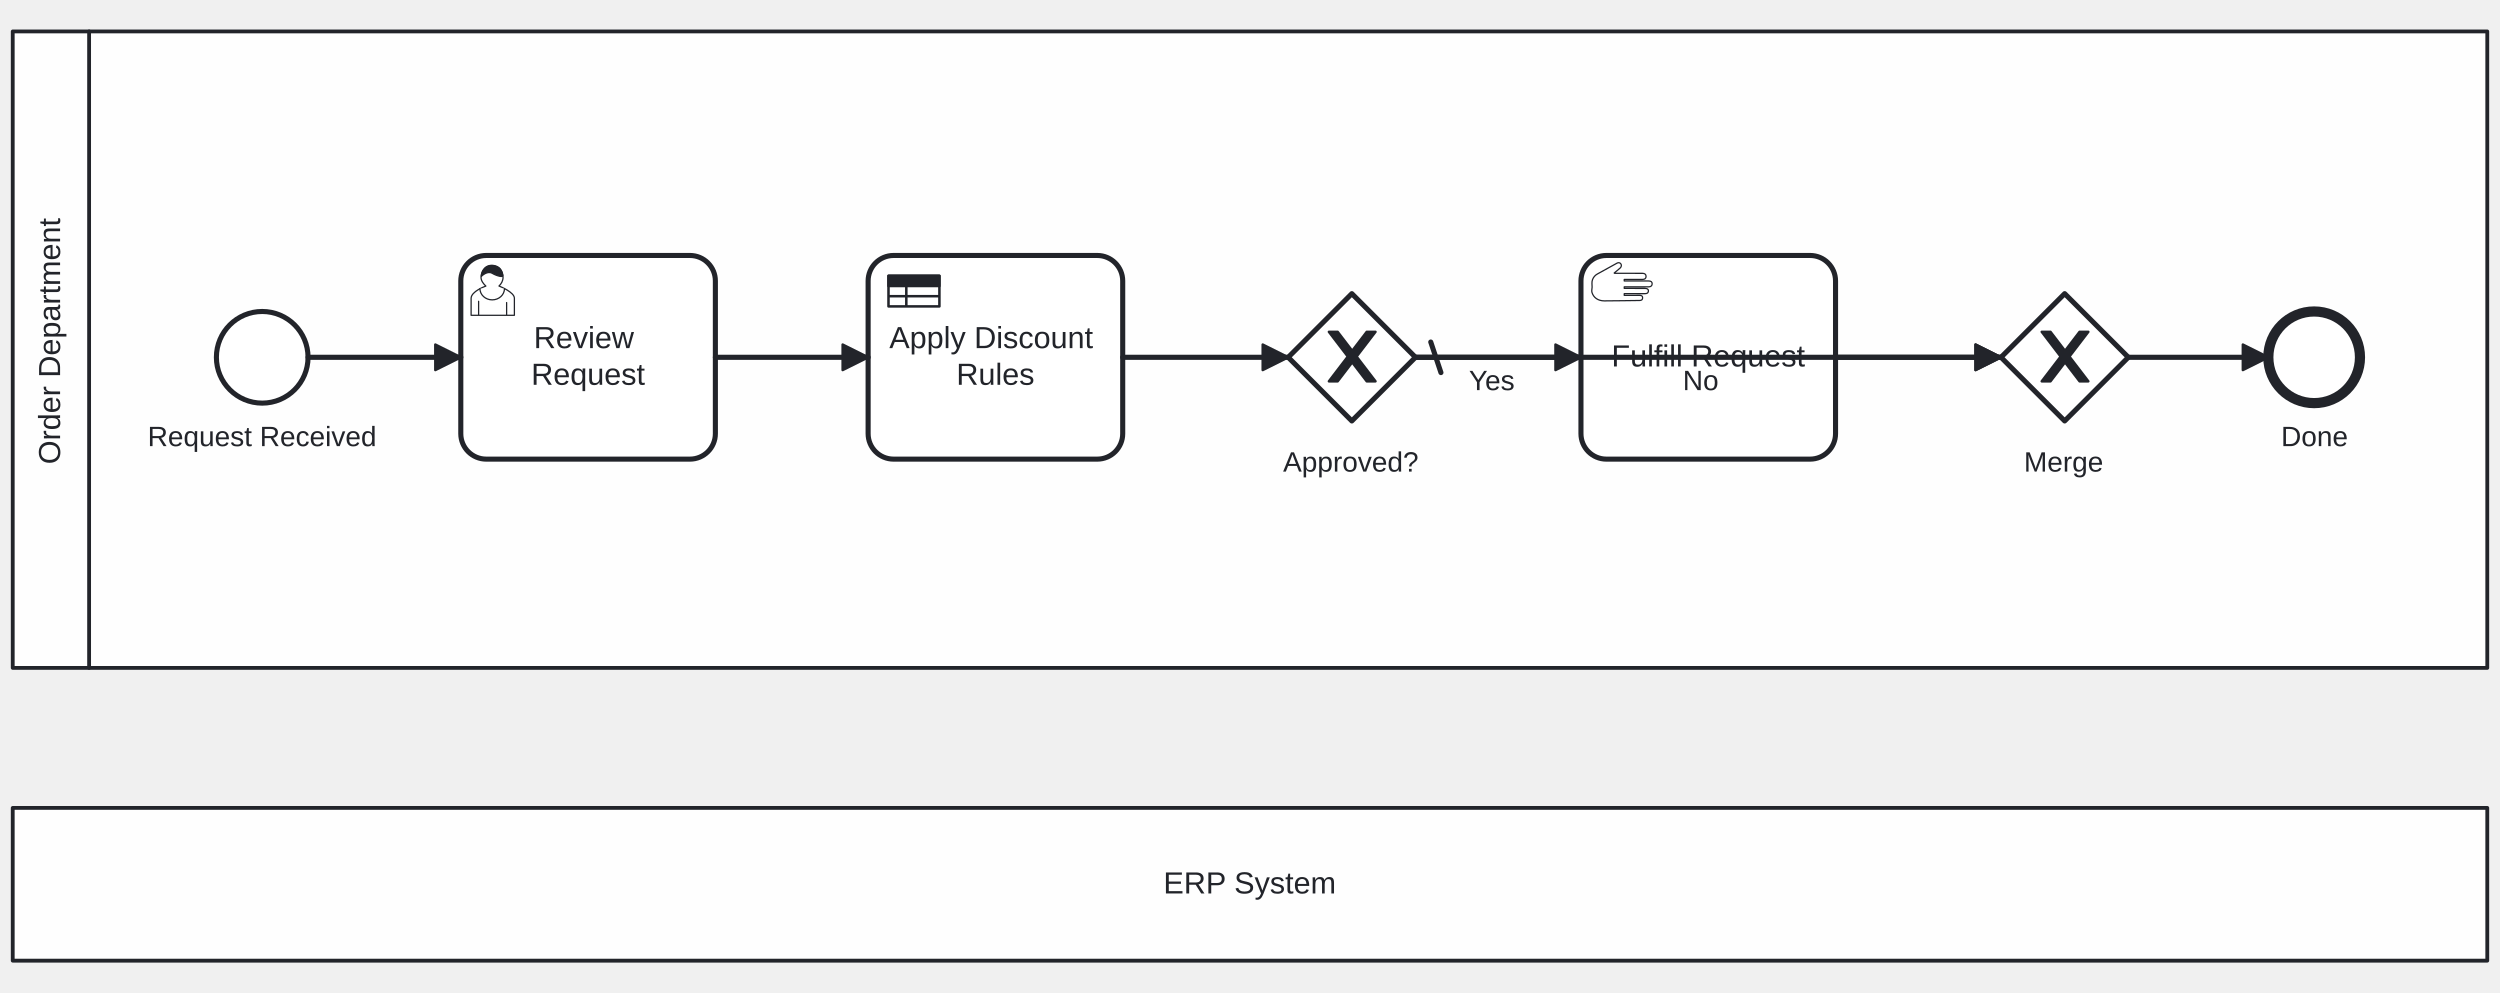
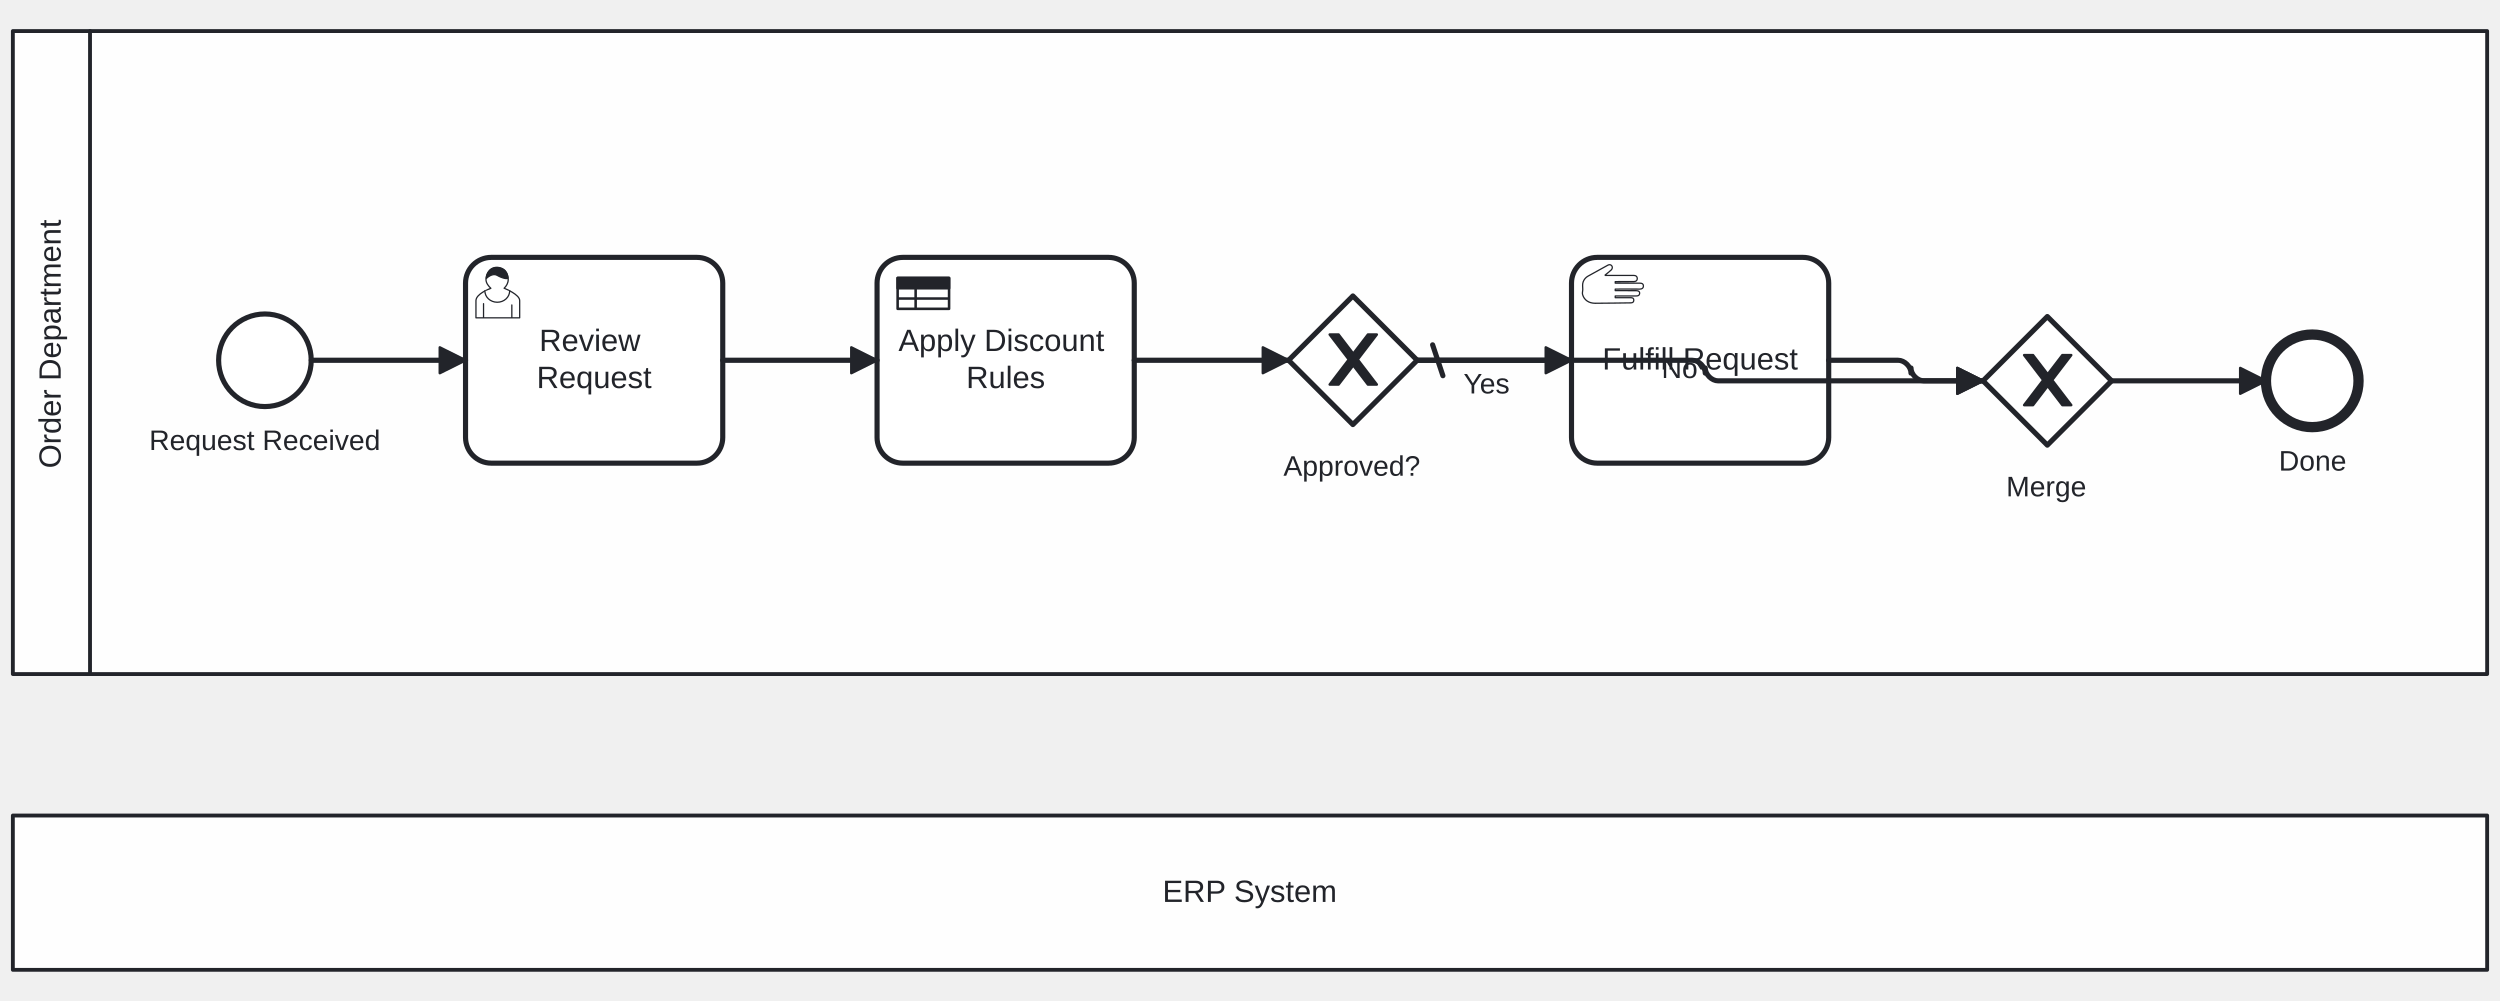
- <svg xmlns="http://www.w3.org/2000/svg" width="1139" height="452" viewBox="157 77 982 375" version="1.1">
+ <svg xmlns="http://www.w3.org/2000/svg" width="1129" height="452" viewBox="157 77 972 375" version="1.1">
  <g class="djs-group">
    <g class="djs-element djs-shape" data-element-id="Participant_OrderDepartment" style="display: block;" transform="translate(162, 82)">
      <g class="djs-visual">
-         <rect x="0" y="0" width="972" height="250" rx="0" ry="0" style="stroke-linecap: round; stroke-linejoin: round; stroke: hsl(225, 10%, 15%); stroke-width: 1.5px; fill: white; fill-opacity: 0.95;" />
+         <rect x="0" y="0" width="962" height="250" rx="0" ry="0" style="stroke-linecap: round; stroke-linejoin: round; stroke: hsl(225, 10%, 15%); stroke-width: 1.5px; fill: white; fill-opacity: 0.95;" />
        <path style="fill: none; stroke-linecap: round; stroke-linejoin: round; stroke: hsl(225, 10%, 15%); stroke-width: 1.5px;" d="M30,0L30,250" />
        <text style="font-family: Arial, sans-serif; font-size: 12px; font-weight: normal; fill: hsl(225, 10%, 15%);" lineHeight="1.2" class="djs-label" transform="matrix(-1.8369701987210297e-16, -1, 1, -1.8369701987210297e-16, 0, 250)">
          <tspan x="80" y="18.6">Order Department</tspan>
        </text>
      </g>
-       <rect x="-5" y="-5" rx="4" width="982" height="260" style="fill: none;" class="djs-outline" />
-       <rect style="fill: none; stroke-opacity: 0; stroke: white; stroke-width: 15px;" class="djs-hit djs-hit-no-move" x="0" y="0" width="972" height="250" />
-       <rect style="fill: none; stroke-opacity: 0; stroke: white; stroke-width: 15px;" class="djs-hit djs-hit-click-stroke" x="0" y="0" width="972" height="250" />
+       <rect x="-5" y="-5" rx="4" width="972" height="260" style="fill: none;" class="djs-outline" />
+       <rect style="fill: none; stroke-opacity: 0; stroke: white; stroke-width: 15px;" class="djs-hit djs-hit-no-move" x="0" y="0" width="962" height="250" />
+       <rect style="fill: none; stroke-opacity: 0; stroke: white; stroke-width: 15px;" class="djs-hit djs-hit-click-stroke" x="0" y="0" width="962" height="250" />
      <rect style="fill: none; stroke-opacity: 0; stroke: white; stroke-width: 15px;" class="djs-hit djs-hit-all" x="0" y="0" width="30" height="250" />
    </g>
    <g class="djs-children">
      <g class="djs-group">
        <g class="djs-element djs-shape" data-element-id="Event_0dskcoo" style="display: block;" transform="translate(242, 192)">
          <g class="djs-visual">
            <circle cx="18" cy="18" r="18" style="stroke-linecap: round; stroke-linejoin: round; stroke: hsl(225, 10%, 15%); stroke-width: 2px; fill: white; fill-opacity: 0.95;" />
          </g>
          <rect style="fill: none; stroke-opacity: 0; stroke: white; stroke-width: 15px;" class="djs-hit djs-hit-all" x="0" y="0" width="36" height="36" />
          <circle cx="18" cy="18" r="23" style="fill: none;" class="djs-outline" />
        </g>
      </g>
      <g class="djs-group">
-         <g class="djs-element djs-shape" data-element-id="Gateway_0jdocql" style="display: block;" transform="translate(663, 185)">
+         <g class="djs-element djs-shape" data-element-id="Gateway_0jdocql" style="display: block;" transform="translate(658, 185)">
          <g class="djs-visual">
            <polygon style="stroke-linecap: round; stroke-linejoin: round; stroke: hsl(225, 10%, 15%); stroke-width: 2px; fill: white; fill-opacity: 0.95;" points="25,0 50,25 25,50 0,25" />
            <path style="fill: hsl(225, 10%, 15%); stroke-linecap: round; stroke-linejoin: round; stroke: hsl(225, 10%, 15%); stroke-width: 1px;" d="m 16,15 7.429,9.714 -7.429,9.714 3.429,0 5.714,-7.464 5.714,7.464 3.429,0 -7.429,-9.714 7.429,-9.714 -3.429,0 -5.714,7.464 -5.714,-7.464 -3.429,0 z" />
          </g>
          <rect style="fill: none; stroke-opacity: 0; stroke: white; stroke-width: 15px;" class="djs-hit djs-hit-all" x="0" y="0" width="50" height="50" />
          <rect style="transform-box: fill-box; transform: rotate(45deg); transform-origin: center; fill: none;" x="2" y="2" rx="4" width="46" height="46" class="djs-outline" />
        </g>
      </g>
      <g class="djs-group">
-         <g class="djs-element djs-shape" data-element-id="Gateway_1hd85cz" style="display: block;" transform="translate(943, 185)">
+         <g class="djs-element djs-shape" data-element-id="Gateway_1hd85cz" style="display: block;" transform="translate(928, 193)">
          <g class="djs-visual">
            <polygon style="stroke-linecap: round; stroke-linejoin: round; stroke: hsl(225, 10%, 15%); stroke-width: 2px; fill: white; fill-opacity: 0.95;" points="25,0 50,25 25,50 0,25" />
            <path style="fill: hsl(225, 10%, 15%); stroke-linecap: round; stroke-linejoin: round; stroke: hsl(225, 10%, 15%); stroke-width: 1px;" d="m 16,15 7.429,9.714 -7.429,9.714 3.429,0 5.714,-7.464 5.714,7.464 3.429,0 -7.429,-9.714 7.429,-9.714 -3.429,0 -5.714,7.464 -5.714,-7.464 -3.429,0 z" />
          </g>
          <rect style="fill: none; stroke-opacity: 0; stroke: white; stroke-width: 15px;" class="djs-hit djs-hit-all" x="0" y="0" width="50" height="50" />
          <rect style="transform-box: fill-box; transform: rotate(45deg); transform-origin: center; fill: none;" x="2" y="2" rx="4" width="46" height="46" class="djs-outline" />
        </g>
      </g>
      <g class="djs-group">
-         <g class="djs-element djs-shape" data-element-id="Event_0a768vd" style="display: block;" transform="translate(1048, 192)">
+         <g class="djs-element djs-shape" data-element-id="Event_0a768vd" style="display: block;" transform="translate(1038, 200)">
          <g class="djs-visual">
            <circle cx="18" cy="18" r="18" style="stroke-linecap: round; stroke-linejoin: round; stroke: hsl(225, 10%, 15%); stroke-width: 4px; fill: white; fill-opacity: 0.95;" />
          </g>
          <rect style="fill: none; stroke-opacity: 0; stroke: white; stroke-width: 15px;" class="djs-hit djs-hit-all" x="0" y="0" width="36" height="36" />
          <circle cx="18" cy="18" r="24" style="fill: none;" class="djs-outline" />
        </g>
      </g>
      <g class="djs-group">
        <g class="djs-element djs-shape" data-element-id="Activity_1a279je" style="display: block;" transform="translate(338, 170)">
          <g class="djs-visual">
            <rect x="0" y="0" width="100" height="80" rx="10" ry="10" style="stroke-linecap: round; stroke-linejoin: round; stroke: hsl(225, 10%, 15%); stroke-width: 2px; fill: white; fill-opacity: 0.95;" />
            <text style="font-family: Arial, sans-serif; font-size: 12px; font-weight: normal; fill: hsl(225, 10%, 15%);" lineHeight="1.2" class="djs-label">
              <tspan x="28.664" y="36.4">Review </tspan>
              <tspan x="27.656" y="50.8">Request</tspan>
            </text>
            <path style="fill: white; stroke-linecap: round; stroke-linejoin: round; stroke: hsl(225, 10%, 15%); stroke-width: 0.5px;" d="m 15,12 c 0.909,-0.845 1.594,-2.049 1.594,-3.385 0,-2.554 -1.805,-4.622 -4.357,-4.622 -2.552,0 -4.288,2.068 -4.288,4.622 0,1.348 0.974,2.562 1.896,3.405 -0.529,0.187 -5.669,2.097 -5.794,4.756 v 6.718 h 17 v -6.718 c 0,-2.298 -5.528,-4.595 -6.051,-4.776 zm -8,6 l 0,5.5 m 11,0 l 0,-5" />
            <path style="fill: white; stroke-linecap: round; stroke-linejoin: round; stroke: hsl(225, 10%, 15%); stroke-width: 0.5px;" d="m 15,12 m 2.162,1.009 c 0,2.447 -2.158,4.431 -4.821,4.431 -2.665,0 -4.822,-1.981 -4.822,-4.431 " />
            <path style="fill: hsl(225, 10%, 15%); stroke-linecap: round; stroke-linejoin: round; stroke: hsl(225, 10%, 15%); stroke-width: 0.5px;" d="m 15,12 m -6.9,-3.80 c 0,0 2.251,-2.358 4.274,-1.177 2.024,1.181 4.221,1.537 4.124,0.965 -0.098,-0.57 -0.117,-3.791 -4.191,-4.136 -3.575,0.001 -4.208,3.367 -4.207,4.348 z" />
          </g>
          <rect style="fill: none; stroke-opacity: 0; stroke: white; stroke-width: 15px;" class="djs-hit djs-hit-all" x="0" y="0" width="100" height="80" />
          <rect x="-5" y="-5" rx="14" width="110" height="90" style="fill: none;" class="djs-outline" />
        </g>
      </g>
      <g class="djs-group">
        <g class="djs-element djs-shape" data-element-id="BusinessRuleTask_ApplyDiscountRules" style="display: block;" transform="translate(498, 170)">
          <g class="djs-visual">
            <rect x="0" y="0" width="100" height="80" rx="10" ry="10" style="stroke-linecap: round; stroke-linejoin: round; stroke: hsl(225, 10%, 15%); stroke-width: 2px; fill: white; fill-opacity: 0.95;" />
            <text style="font-family: Arial, sans-serif; font-size: 12px; font-weight: normal; fill: hsl(225, 10%, 15%);" lineHeight="1.2" class="djs-label">
              <tspan x="8.318" y="36.4">Apply Discount </tspan>
              <tspan x="34.664" y="50.8">Rules</tspan>
            </text>
            <path style="fill: white; stroke-linecap: round; stroke-linejoin: round; stroke: hsl(225, 10%, 15%); stroke-width: 1px;" d="m 8,8 0,12 20,0 0,-12 zm 0,8 l 20,0 m -13,-4 l 0,8" />
            <path style="fill: hsl(225, 10%, 15%); stroke-linecap: round; stroke-linejoin: round; stroke: hsl(225, 10%, 15%); stroke-width: 1px;" d="m 8,8 0,4 20,0 0,-4 z" />
          </g>
          <rect style="fill: none; stroke-opacity: 0; stroke: white; stroke-width: 15px;" class="djs-hit djs-hit-all" x="0" y="0" width="100" height="80" />
          <rect x="-5" y="-5" rx="14" width="110" height="90" style="fill: none;" class="djs-outline" />
        </g>
      </g>
      <g class="djs-group">
-         <g class="djs-element djs-shape" data-element-id="Activity_1ra1cd4" style="display: block;" transform="translate(778, 170)">
+         <g class="djs-element djs-shape" data-element-id="Activity_1ra1cd4" style="display: block;" transform="translate(768, 170)">
          <g class="djs-visual">
            <rect x="0" y="0" width="100" height="80" rx="10" ry="10" style="stroke-linecap: round; stroke-linejoin: round; stroke: hsl(225, 10%, 15%); stroke-width: 2px; fill: white; fill-opacity: 0.95;" />
            <text style="font-family: Arial, sans-serif; font-size: 12px; font-weight: normal; fill: hsl(225, 10%, 15%);" lineHeight="1.2" class="djs-label">
              <tspan x="11.99" y="43.6">Fulfill Request</tspan>
            </text>
            <path style="fill: white; stroke-linecap: round; stroke-linejoin: round; stroke: hsl(225, 10%, 15%); stroke-width: 0.5px;" d="m 17,15 c 0.234,-0.01 5.604,0.008 8.029,0.004 0.808,0 1.271,-0.172 1.417,-0.752 0.227,-0.898 -0.334,-1.314 -1.338,-1.316 -2.467,-0.01 -7.886,-0.004 -8.108,-0.004 -0.014,-0.079 0.016,-0.533 0,-0.61 0.195,-0.042 8.507,0.006 9.616,0.002 0.877,-0.007 1.35,-0.438 1.353,-1.208 0.003,-0.768 -0.479,-1.09 -1.35,-1.091 -2.968,-0.002 -9.619,-0.013 -9.619,-0.013 v -0.591 c 0,0 5.052,-0.016 7.225,-0.016 0.888,-0.002 1.354,-0.416 1.351,-1.193 -0.006,-0.761 -0.492,-1.196 -1.361,-1.196 -3.473,-0.005 -10.86,-0.003 -11.083,-0.003 -0.022,-0.047 -0.045,-0.094 -0.069,-0.139 0.394,-0.319 2.041,-1.626 2.415,-2.017 0.469,-0.487 0.519,-1.165 0.162,-1.604 -0.414,-0.511 -0.973,-0.5 -1.48,-0.236 -1.461,0.764 -6.6,3.643 -7.733,4.271 -0.9,0.499 -1.516,1.253 -1.882,2.19 -0.37,0.95 -0.17,2.01 -0.166,2.979 0.004,0.718 -0.273,1.345 -0.055,2.063 0.629,2.087 2.425,3.312 4.859,3.318 4.618,0.014 9.238,-0.139 13.857,-0.158 0.755,-0.004 1.171,-0.301 1.182,-1.033 0.012,-0.754 -0.423,-0.969 -1.183,-0.973 -1.778,-0.01 -5.824,-0.004 -6.04,-0.004 10e-4,-0.084 0.003,-0.586 10e-4,-0.67 z" />
          </g>
          <rect style="fill: none; stroke-opacity: 0; stroke: white; stroke-width: 15px;" class="djs-hit djs-hit-all" x="0" y="0" width="100" height="80" />
          <rect x="-5" y="-5" rx="14" width="110" height="90" style="fill: none;" class="djs-outline" />
        </g>
      </g>
      <g class="djs-group">
        <g class="djs-element djs-connection" data-element-id="Flow_0tql777" style="display: block;">
          <g class="djs-visual">
            <defs>
-               <marker id="marker-9u41z6j0dn1449v6hvy7pbsgk" viewBox="0 0 20 20" refX="11" refY="10" markerWidth="10" markerHeight="10" orient="auto">
-                 <path d="M 1 5 L 11 10 L 1 15 Z" style="stroke-linecap: round; stroke-linejoin: round; stroke: hsl(225, 10%, 15%); stroke-width: 1px; fill: hsl(225, 10%, 15%);" />
-               </marker>
-             </defs>
-             <path style="fill: none; stroke-linecap: round; stroke-linejoin: round; stroke: hsl(225, 10%, 15%); stroke-width: 2px; marker-end: url(#marker-9u41z6j0dn1449v6hvy7pbsgk);" data-corner-radius="5" d="M278,210L338,210" />
+               <marker id="marker-5y84busczampv9uz3faexvafb" viewBox="0 0 20 20" refX="11" refY="10" markerWidth="10" markerHeight="10" orient="auto">
+                 <path d="M 1 5 L 11 10 L 1 15 Z" style="stroke-linecap: round; stroke-linejoin: round; stroke: hsl(225, 10%, 15%); stroke-width: 1px; fill: hsl(225, 10%, 15%);" />
+               </marker>
+             </defs>
+             <path style="fill: none; stroke-linecap: round; stroke-linejoin: round; stroke: hsl(225, 10%, 15%); stroke-width: 2px; marker-end: url(#marker-5y84busczampv9uz3faexvafb);" data-corner-radius="5" d="M278,210L338,210" />
          </g>
          <path d="M278,210L338,210" style="fill: none; stroke-opacity: 0; stroke: white; stroke-width: 15px;" class="djs-hit djs-hit-stroke" />
          <rect x="273" y="205" rx="4" width="70" height="10" style="fill: none;" class="djs-outline" />
        </g>
      </g>
      <g class="djs-group">
        <g class="djs-element djs-connection" data-element-id="Flow_ApplyDiscountRules_to_Approved" style="display: block;">
          <g class="djs-visual">
            <defs>
-               <marker id="marker-5cm6ch72cni9aqb865595h5j9" viewBox="0 0 20 20" refX="11" refY="10" markerWidth="10" markerHeight="10" orient="auto">
-                 <path d="M 1 5 L 11 10 L 1 15 Z" style="stroke-linecap: round; stroke-linejoin: round; stroke: hsl(225, 10%, 15%); stroke-width: 1px; fill: hsl(225, 10%, 15%);" />
-               </marker>
-             </defs>
-             <path style="fill: none; stroke-linecap: round; stroke-linejoin: round; stroke: hsl(225, 10%, 15%); stroke-width: 2px; marker-end: url(#marker-5cm6ch72cni9aqb865595h5j9);" data-corner-radius="5" d="M598,210L663,210" />
-           </g>
-           <path d="M598,210L663,210" style="fill: none; stroke-opacity: 0; stroke: white; stroke-width: 15px;" class="djs-hit djs-hit-stroke" />
-           <rect x="593" y="205" rx="4" width="75" height="10" style="fill: none;" class="djs-outline" />
+               <marker id="marker-96gt4pu15z588v45ixedorkhi" viewBox="0 0 20 20" refX="11" refY="10" markerWidth="10" markerHeight="10" orient="auto">
+                 <path d="M 1 5 L 11 10 L 1 15 Z" style="stroke-linecap: round; stroke-linejoin: round; stroke: hsl(225, 10%, 15%); stroke-width: 1px; fill: hsl(225, 10%, 15%);" />
+               </marker>
+             </defs>
+             <path style="fill: none; stroke-linecap: round; stroke-linejoin: round; stroke: hsl(225, 10%, 15%); stroke-width: 2px; marker-end: url(#marker-96gt4pu15z588v45ixedorkhi);" data-corner-radius="5" d="M598,210L658,210" />
+           </g>
+           <path d="M598,210L658,210" style="fill: none; stroke-opacity: 0; stroke: white; stroke-width: 15px;" class="djs-hit djs-hit-stroke" />
+           <rect x="593" y="205" rx="4" width="70" height="10" style="fill: none;" class="djs-outline" />
        </g>
      </g>
      <g class="djs-group">
        <g class="djs-element djs-connection" data-element-id="Flow_1vd4vzj" style="display: block;">
          <g class="djs-visual">
            <defs>
-               <marker id="marker-076y3crzaf46p68citw82e9pf" viewBox="0 0 20 20" refX="11" refY="10" markerWidth="10" markerHeight="10" orient="auto">
-                 <path d="M 1 5 L 11 10 L 1 15 Z" style="stroke-linecap: round; stroke-linejoin: round; stroke: hsl(225, 10%, 15%); stroke-width: 1px; fill: hsl(225, 10%, 15%);" />
-               </marker>
-             </defs>
-             <path style="fill: none; stroke-linecap: round; stroke-linejoin: round; stroke: hsl(225, 10%, 15%); stroke-width: 2px; marker-end: url(#marker-076y3crzaf46p68citw82e9pf);" data-corner-radius="5" d="M713,210L778,210" />
-           </g>
-           <path d="M713,210L778,210" style="fill: none; stroke-opacity: 0; stroke: white; stroke-width: 15px;" class="djs-hit djs-hit-stroke" />
-           <rect x="708" y="205" rx="4" width="75" height="10" style="fill: none;" class="djs-outline" />
+               <marker id="marker-7tqlmvikmvq32xgk7ely6lt70" viewBox="0 0 20 20" refX="11" refY="10" markerWidth="10" markerHeight="10" orient="auto">
+                 <path d="M 1 5 L 11 10 L 1 15 Z" style="stroke-linecap: round; stroke-linejoin: round; stroke: hsl(225, 10%, 15%); stroke-width: 1px; fill: hsl(225, 10%, 15%);" />
+               </marker>
+             </defs>
+             <path style="fill: none; stroke-linecap: round; stroke-linejoin: round; stroke: hsl(225, 10%, 15%); stroke-width: 2px; marker-end: url(#marker-7tqlmvikmvq32xgk7ely6lt70);" data-corner-radius="5" d="M708,210L768,210" />
+           </g>
+           <path d="M708,210L768,210" style="fill: none; stroke-opacity: 0; stroke: white; stroke-width: 15px;" class="djs-hit djs-hit-stroke" />
+           <rect x="703" y="205" rx="4" width="70" height="10" style="fill: none;" class="djs-outline" />
        </g>
      </g>
      <g class="djs-group">
        <g class="djs-element djs-connection" data-element-id="Flow_No" style="display: block;">
          <g class="djs-visual">
            <defs>
-               <marker id="marker-918so49fhrw6x1rvn4nzpukxl" viewBox="0 0 20 20" refX="11" refY="10" markerWidth="10" markerHeight="10" orient="auto">
-                 <path d="M 1 5 L 11 10 L 1 15 Z" style="stroke-linecap: round; stroke-linejoin: round; stroke: hsl(225, 10%, 15%); stroke-width: 1px; fill: hsl(225, 10%, 15%);" />
-               </marker>
-               <marker id="marker-1eo1laxny3b6p250zl090rnop" viewBox="0 0 20 20" refX="0" refY="10" markerWidth="10" markerHeight="10" orient="auto">
+               <marker id="marker-7k5hm6w7nic1t9j5l411ymhqf" viewBox="0 0 20 20" refX="11" refY="10" markerWidth="10" markerHeight="10" orient="auto">
+                 <path d="M 1 5 L 11 10 L 1 15 Z" style="stroke-linecap: round; stroke-linejoin: round; stroke: hsl(225, 10%, 15%); stroke-width: 1px; fill: hsl(225, 10%, 15%);" />
+               </marker>
+               <marker id="marker-23zo9bz4cgecnm5aefkn1h5on" viewBox="0 0 20 20" refX="0" refY="10" markerWidth="10" markerHeight="10" orient="auto">
                <path d="M 6 4 L 10 16" style="stroke-linecap: round; stroke-linejoin: round; stroke: hsl(225, 10%, 15%); stroke-width: 2px; fill: none;" />
              </marker>
            </defs>
-             <path style="fill: none; stroke-linecap: round; stroke-linejoin: round; stroke: hsl(225, 10%, 15%); stroke-width: 2px; marker-end: url(#marker-918so49fhrw6x1rvn4nzpukxl); marker-start: url(#marker-1eo1laxny3b6p250zl090rnop);" data-corner-radius="5" d="M713,210L943,210" />
-           </g>
-           <path d="M713,210L943,210" style="fill: none; stroke-opacity: 0; stroke: white; stroke-width: 15px;" class="djs-hit djs-hit-stroke" />
-           <rect x="708" y="205" rx="4" width="240" height="10" style="fill: none;" class="djs-outline" />
+             <path style="fill: none; stroke-linecap: round; stroke-linejoin: round; stroke: hsl(225, 10%, 15%); stroke-width: 2px; marker-end: url(#marker-7k5hm6w7nic1t9j5l411ymhqf); marker-start: url(#marker-23zo9bz4cgecnm5aefkn1h5on);" data-corner-radius="5" d="M708,210L815,210C817.5,210,820,212.5,820,215L820,213C820,215.5,822.5,218,825,218L928,218" />
+           </g>
+           <path d="M708,210L820,210L820,218L928,218" style="fill: none; stroke-opacity: 0; stroke: white; stroke-width: 15px;" class="djs-hit djs-hit-stroke" />
+           <rect x="703" y="205" rx="4" width="230" height="18" style="fill: none;" class="djs-outline" />
        </g>
      </g>
      <g class="djs-group">
        <g class="djs-element djs-connection" data-element-id="Flow_109need" style="display: block;">
          <g class="djs-visual">
            <defs>
-               <marker id="marker-9t6auudtd58hsgcwmoz0uzfdw" viewBox="0 0 20 20" refX="11" refY="10" markerWidth="10" markerHeight="10" orient="auto">
-                 <path d="M 1 5 L 11 10 L 1 15 Z" style="stroke-linecap: round; stroke-linejoin: round; stroke: hsl(225, 10%, 15%); stroke-width: 1px; fill: hsl(225, 10%, 15%);" />
-               </marker>
-             </defs>
-             <path style="fill: none; stroke-linecap: round; stroke-linejoin: round; stroke: hsl(225, 10%, 15%); stroke-width: 2px; marker-end: url(#marker-9t6auudtd58hsgcwmoz0uzfdw);" data-corner-radius="5" d="M878,210L943,210" />
-           </g>
-           <path d="M878,210L943,210" style="fill: none; stroke-opacity: 0; stroke: white; stroke-width: 15px;" class="djs-hit djs-hit-stroke" />
-           <rect x="873" y="205" rx="4" width="75" height="10" style="fill: none;" class="djs-outline" />
+               <marker id="marker-8vpdao1zx120b861b3mrkb2hg" viewBox="0 0 20 20" refX="11" refY="10" markerWidth="10" markerHeight="10" orient="auto">
+                 <path d="M 1 5 L 11 10 L 1 15 Z" style="stroke-linecap: round; stroke-linejoin: round; stroke: hsl(225, 10%, 15%); stroke-width: 1px; fill: hsl(225, 10%, 15%);" />
+               </marker>
+             </defs>
+             <path style="fill: none; stroke-linecap: round; stroke-linejoin: round; stroke: hsl(225, 10%, 15%); stroke-width: 2px; marker-end: url(#marker-8vpdao1zx120b861b3mrkb2hg);" data-corner-radius="5" d="M868,210L895,210C897.5,210,900,212.5,900,215L900,213C900,215.5,902.5,218,905,218L928,218" />
+           </g>
+           <path d="M868,210L900,210L900,218L928,218" style="fill: none; stroke-opacity: 0; stroke: white; stroke-width: 15px;" class="djs-hit djs-hit-stroke" />
+           <rect x="863" y="205" rx="4" width="70" height="18" style="fill: none;" class="djs-outline" />
        </g>
      </g>
      <g class="djs-group">
        <g class="djs-element djs-connection" data-element-id="Flow_1juidsl" style="display: block;">
          <g class="djs-visual">
            <defs>
-               <marker id="marker-eb81ffzioeg0m2yniileiudum" viewBox="0 0 20 20" refX="11" refY="10" markerWidth="10" markerHeight="10" orient="auto">
-                 <path d="M 1 5 L 11 10 L 1 15 Z" style="stroke-linecap: round; stroke-linejoin: round; stroke: hsl(225, 10%, 15%); stroke-width: 1px; fill: hsl(225, 10%, 15%);" />
-               </marker>
-             </defs>
-             <path style="fill: none; stroke-linecap: round; stroke-linejoin: round; stroke: hsl(225, 10%, 15%); stroke-width: 2px; marker-end: url(#marker-eb81ffzioeg0m2yniileiudum);" data-corner-radius="5" d="M993,210L1048,210" />
-           </g>
-           <path d="M993,210L1048,210" style="fill: none; stroke-opacity: 0; stroke: white; stroke-width: 15px;" class="djs-hit djs-hit-stroke" />
-           <rect x="988" y="205" rx="4" width="65" height="10" style="fill: none;" class="djs-outline" />
+               <marker id="marker-bqj2dlbmcbk1a4thx03fslplz" viewBox="0 0 20 20" refX="11" refY="10" markerWidth="10" markerHeight="10" orient="auto">
+                 <path d="M 1 5 L 11 10 L 1 15 Z" style="stroke-linecap: round; stroke-linejoin: round; stroke: hsl(225, 10%, 15%); stroke-width: 1px; fill: hsl(225, 10%, 15%);" />
+               </marker>
+             </defs>
+             <path style="fill: none; stroke-linecap: round; stroke-linejoin: round; stroke: hsl(225, 10%, 15%); stroke-width: 2px; marker-end: url(#marker-bqj2dlbmcbk1a4thx03fslplz);" data-corner-radius="5" d="M978,218L1038,218" />
+           </g>
+           <path d="M978,218L1038,218" style="fill: none; stroke-opacity: 0; stroke: white; stroke-width: 15px;" class="djs-hit djs-hit-stroke" />
+           <rect x="973" y="213" rx="4" width="70" height="10" style="fill: none;" class="djs-outline" />
        </g>
      </g>
      <g class="djs-group">
        <g class="djs-element djs-connection" data-element-id="Flow_ReviewRequest_to_ApplyDiscountRules" style="display: block;">
          <g class="djs-visual">
            <defs>
-               <marker id="marker-b848utenoltk91ww86scxz6lo" viewBox="0 0 20 20" refX="11" refY="10" markerWidth="10" markerHeight="10" orient="auto">
-                 <path d="M 1 5 L 11 10 L 1 15 Z" style="stroke-linecap: round; stroke-linejoin: round; stroke: hsl(225, 10%, 15%); stroke-width: 1px; fill: hsl(225, 10%, 15%);" />
-               </marker>
-             </defs>
-             <path style="fill: none; stroke-linecap: round; stroke-linejoin: round; stroke: hsl(225, 10%, 15%); stroke-width: 2px; marker-end: url(#marker-b848utenoltk91ww86scxz6lo);" data-corner-radius="5" d="M438,210L498,210" />
+               <marker id="marker-6u4ojnhwxniko0qbjp0qdf7c0" viewBox="0 0 20 20" refX="11" refY="10" markerWidth="10" markerHeight="10" orient="auto">
+                 <path d="M 1 5 L 11 10 L 1 15 Z" style="stroke-linecap: round; stroke-linejoin: round; stroke: hsl(225, 10%, 15%); stroke-width: 1px; fill: hsl(225, 10%, 15%);" />
+               </marker>
+             </defs>
+             <path style="fill: none; stroke-linecap: round; stroke-linejoin: round; stroke: hsl(225, 10%, 15%); stroke-width: 2px; marker-end: url(#marker-6u4ojnhwxniko0qbjp0qdf7c0);" data-corner-radius="5" d="M438,210L498,210" />
          </g>
          <path d="M438,210L498,210" style="fill: none; stroke-opacity: 0; stroke: white; stroke-width: 15px;" class="djs-hit djs-hit-stroke" />
          <rect x="433" y="205" rx="4" width="70" height="10" style="fill: none;" class="djs-outline" />
        </g>
      </g>
    </g>
  </g>
  <g class="djs-group">
    <g class="djs-element djs-shape" data-element-id="Event_0dskcoo_label" style="display: block;" transform="translate(215, 235)">
      <g class="djs-visual">
        <text style="font-family: Arial, sans-serif; font-size: 11px; font-weight: normal; fill: hsl(225, 10%, 15%);" lineHeight="1.2" class="djs-label">
          <tspan x="0" y="9.9">Request Received</tspan>
        </text>
      </g>
      <rect style="fill: none; stroke-opacity: 0; stroke: white; stroke-width: 15px;" class="djs-hit djs-hit-all" x="0" y="0" width="90" height="14" />
      <rect x="-5" y="-5" rx="4" width="100" height="24" style="fill: none;" class="djs-outline" />
    </g>
  </g>
  <g class="djs-group">
-     <g class="djs-element djs-shape" data-element-id="Gateway_0jdocql_label" style="display: block;" transform="translate(661, 245)">
+     <g class="djs-element djs-shape" data-element-id="Gateway_0jdocql_label" style="display: block;" transform="translate(656, 245)">
      <g class="djs-visual">
        <text style="font-family: Arial, sans-serif; font-size: 11px; font-weight: normal; fill: hsl(225, 10%, 15%);" lineHeight="1.2" class="djs-label">
          <tspan x="0" y="9.9">Approved?</tspan>
        </text>
      </g>
      <rect style="fill: none; stroke-opacity: 0; stroke: white; stroke-width: 15px;" class="djs-hit djs-hit-all" x="0" y="0" width="54" height="14" />
      <rect x="-5" y="-5" rx="4" width="64" height="24" style="fill: none;" class="djs-outline" />
    </g>
  </g>
  <g class="djs-group">
-     <g class="djs-element djs-shape" data-element-id="Gateway_1hd85cz_label" style="display: block;" transform="translate(952, 245)">
+     <g class="djs-element djs-shape" data-element-id="Gateway_1hd85cz_label" style="display: block;" transform="translate(937, 253)">
      <g class="djs-visual">
        <text style="font-family: Arial, sans-serif; font-size: 11px; font-weight: normal; fill: hsl(225, 10%, 15%);" lineHeight="1.2" class="djs-label">
          <tspan x="0" y="9.9">Merge</tspan>
        </text>
      </g>
      <rect style="fill: none; stroke-opacity: 0; stroke: white; stroke-width: 15px;" class="djs-hit djs-hit-all" x="0" y="0" width="32" height="14" />
      <rect x="-5" y="-5" rx="4" width="42" height="24" style="fill: none;" class="djs-outline" />
    </g>
  </g>
  <g class="djs-group">
-     <g class="djs-element djs-shape" data-element-id="Event_0a768vd_label" style="display: block;" transform="translate(1053, 235)">
+     <g class="djs-element djs-shape" data-element-id="Event_0a768vd_label" style="display: block;" transform="translate(1043, 243)">
      <g class="djs-visual">
        <text style="font-family: Arial, sans-serif; font-size: 11px; font-weight: normal; fill: hsl(225, 10%, 15%);" lineHeight="1.2" class="djs-label">
          <tspan x="0" y="9.9">Done</tspan>
        </text>
      </g>
      <rect style="fill: none; stroke-opacity: 0; stroke: white; stroke-width: 15px;" class="djs-hit djs-hit-all" x="0" y="0" width="27" height="14" />
      <rect x="-5" y="-5" rx="4" width="37" height="24" style="fill: none;" class="djs-outline" />
    </g>
  </g>
  <g class="djs-group">
-     <g class="djs-element djs-shape" data-element-id="Flow_1vd4vzj_label" style="display: block;" transform="translate(734, 213)">
+     <g class="djs-element djs-shape" data-element-id="Flow_1vd4vzj_label" style="display: block;" transform="translate(726, 213)">
      <g class="djs-visual">
        <text style="font-family: Arial, sans-serif; font-size: 11px; font-weight: normal; fill: hsl(225, 10%, 15%);" lineHeight="1.2" class="djs-label">
          <tspan x="0" y="9.9">Yes</tspan>
        </text>
      </g>
      <rect style="fill: none; stroke-opacity: 0; stroke: white; stroke-width: 15px;" class="djs-hit djs-hit-all" x="0" y="0" width="19" height="14" />
      <rect x="-5" y="-5" rx="4" width="29" height="24" style="fill: none;" class="djs-outline" />
    </g>
  </g>
  <g class="djs-group">
-     <g class="djs-element djs-shape" data-element-id="Flow_No_label" style="display: block;" transform="translate(818, 213)">
+     <g class="djs-element djs-shape" data-element-id="Flow_No_label" style="display: block;" transform="translate(803, 207)">
      <g class="djs-visual">
        <text style="font-family: Arial, sans-serif; font-size: 11px; font-weight: normal; fill: hsl(225, 10%, 15%);" lineHeight="1.2" class="djs-label">
          <tspan x="0" y="9.9">No</tspan>
        </text>
      </g>
      <rect style="fill: none; stroke-opacity: 0; stroke: white; stroke-width: 15px;" class="djs-hit djs-hit-all" x="0" y="0" width="15" height="14" />
      <rect x="-5" y="-5" rx="4" width="25" height="24" style="fill: none;" class="djs-outline" />
    </g>
  </g>
  <g class="djs-group">
    <g class="djs-element djs-shape" data-element-id="Participant_ERPSystem" style="display: block;" transform="translate(162, 387)">
      <g class="djs-visual">
-         <rect x="0" y="0" width="972" height="60" rx="0" ry="0" style="stroke-linecap: round; stroke-linejoin: round; stroke: hsl(225, 10%, 15%); stroke-width: 1.5px; fill: white; fill-opacity: 0.95;" />
+         <rect x="0" y="0" width="962" height="60" rx="0" ry="0" style="stroke-linecap: round; stroke-linejoin: round; stroke: hsl(225, 10%, 15%); stroke-width: 1.5px; fill: white; fill-opacity: 0.95;" />
        <text style="font-family: Arial, sans-serif; font-size: 12px; font-weight: normal; fill: hsl(225, 10%, 15%);" lineHeight="1.2" class="djs-label">
-           <tspan x="451.992" y="33.6">ERP System</tspan>
-         </text>
-       </g>
-       <rect x="-5" y="-5" rx="4" width="982" height="70" style="fill: none;" class="djs-outline" />
-       <rect style="fill: none; stroke-opacity: 0; stroke: white; stroke-width: 15px;" class="djs-hit djs-hit-all" x="0" y="0" width="972" height="60" />
+           <tspan x="446.992" y="33.6">ERP System</tspan>
+         </text>
+       </g>
+       <rect x="-5" y="-5" rx="4" width="972" height="70" style="fill: none;" class="djs-outline" />
+       <rect style="fill: none; stroke-opacity: 0; stroke: white; stroke-width: 15px;" class="djs-hit djs-hit-all" x="0" y="0" width="962" height="60" />
    </g>
  </g>
</svg>
